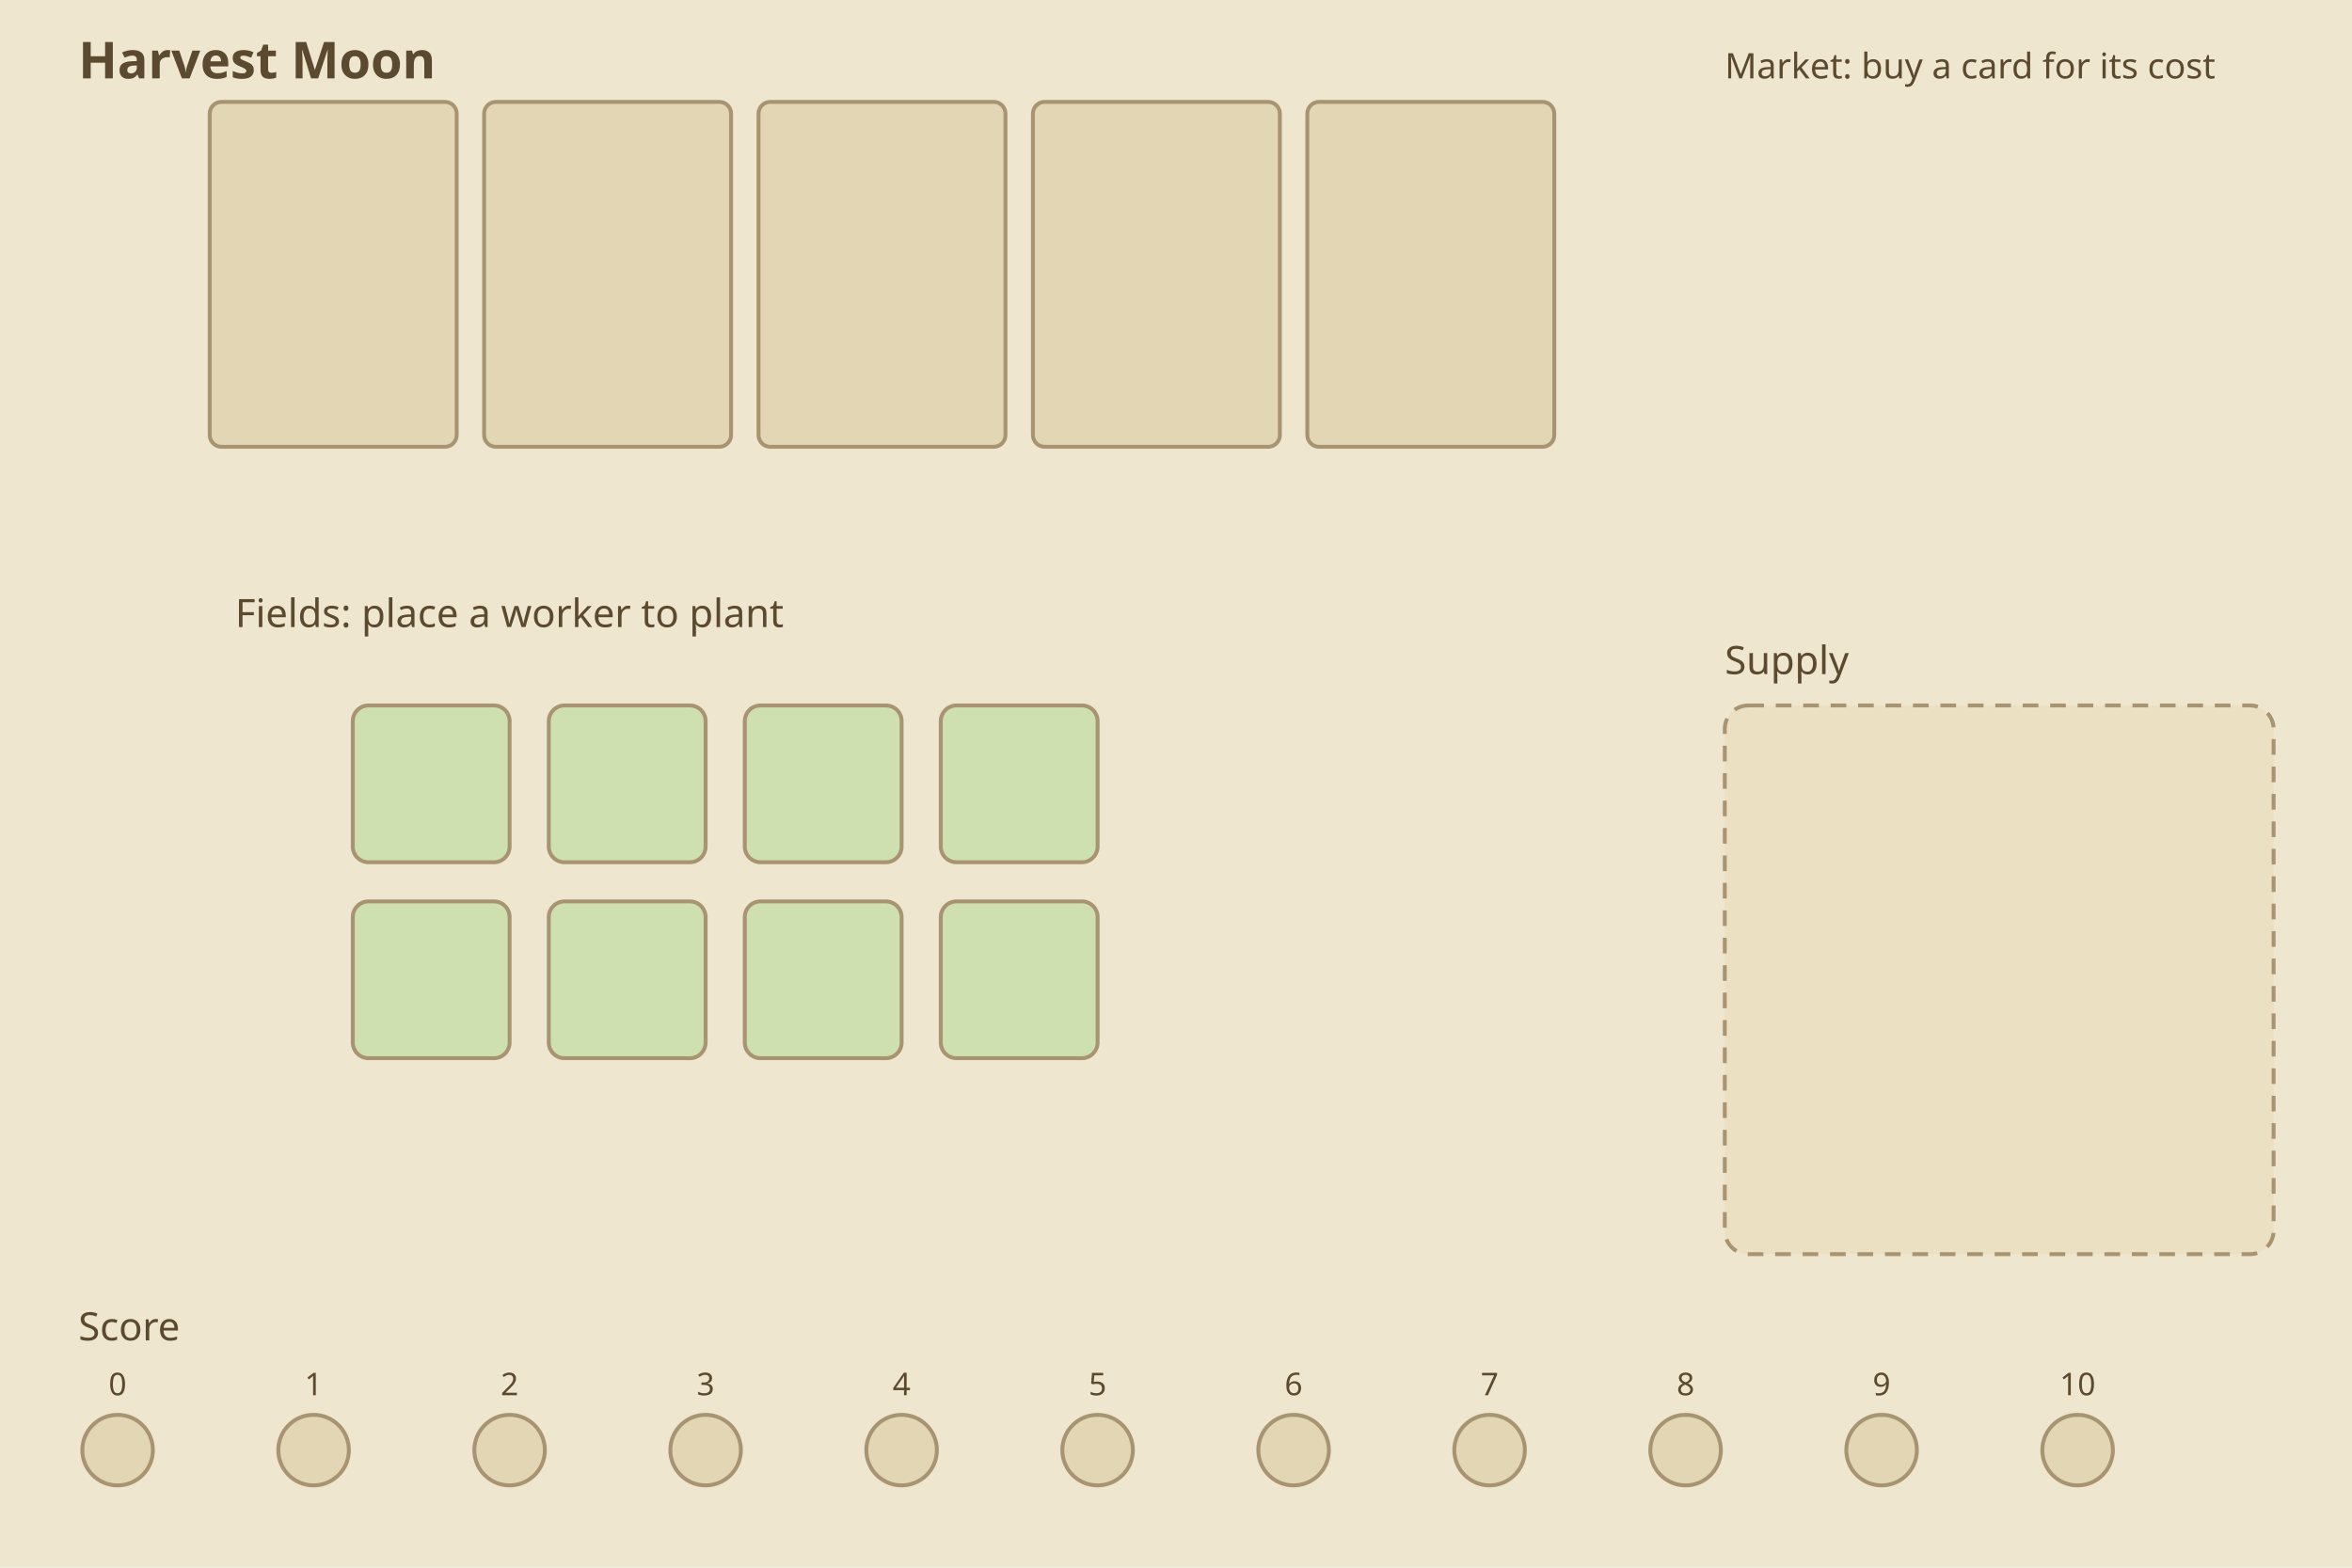
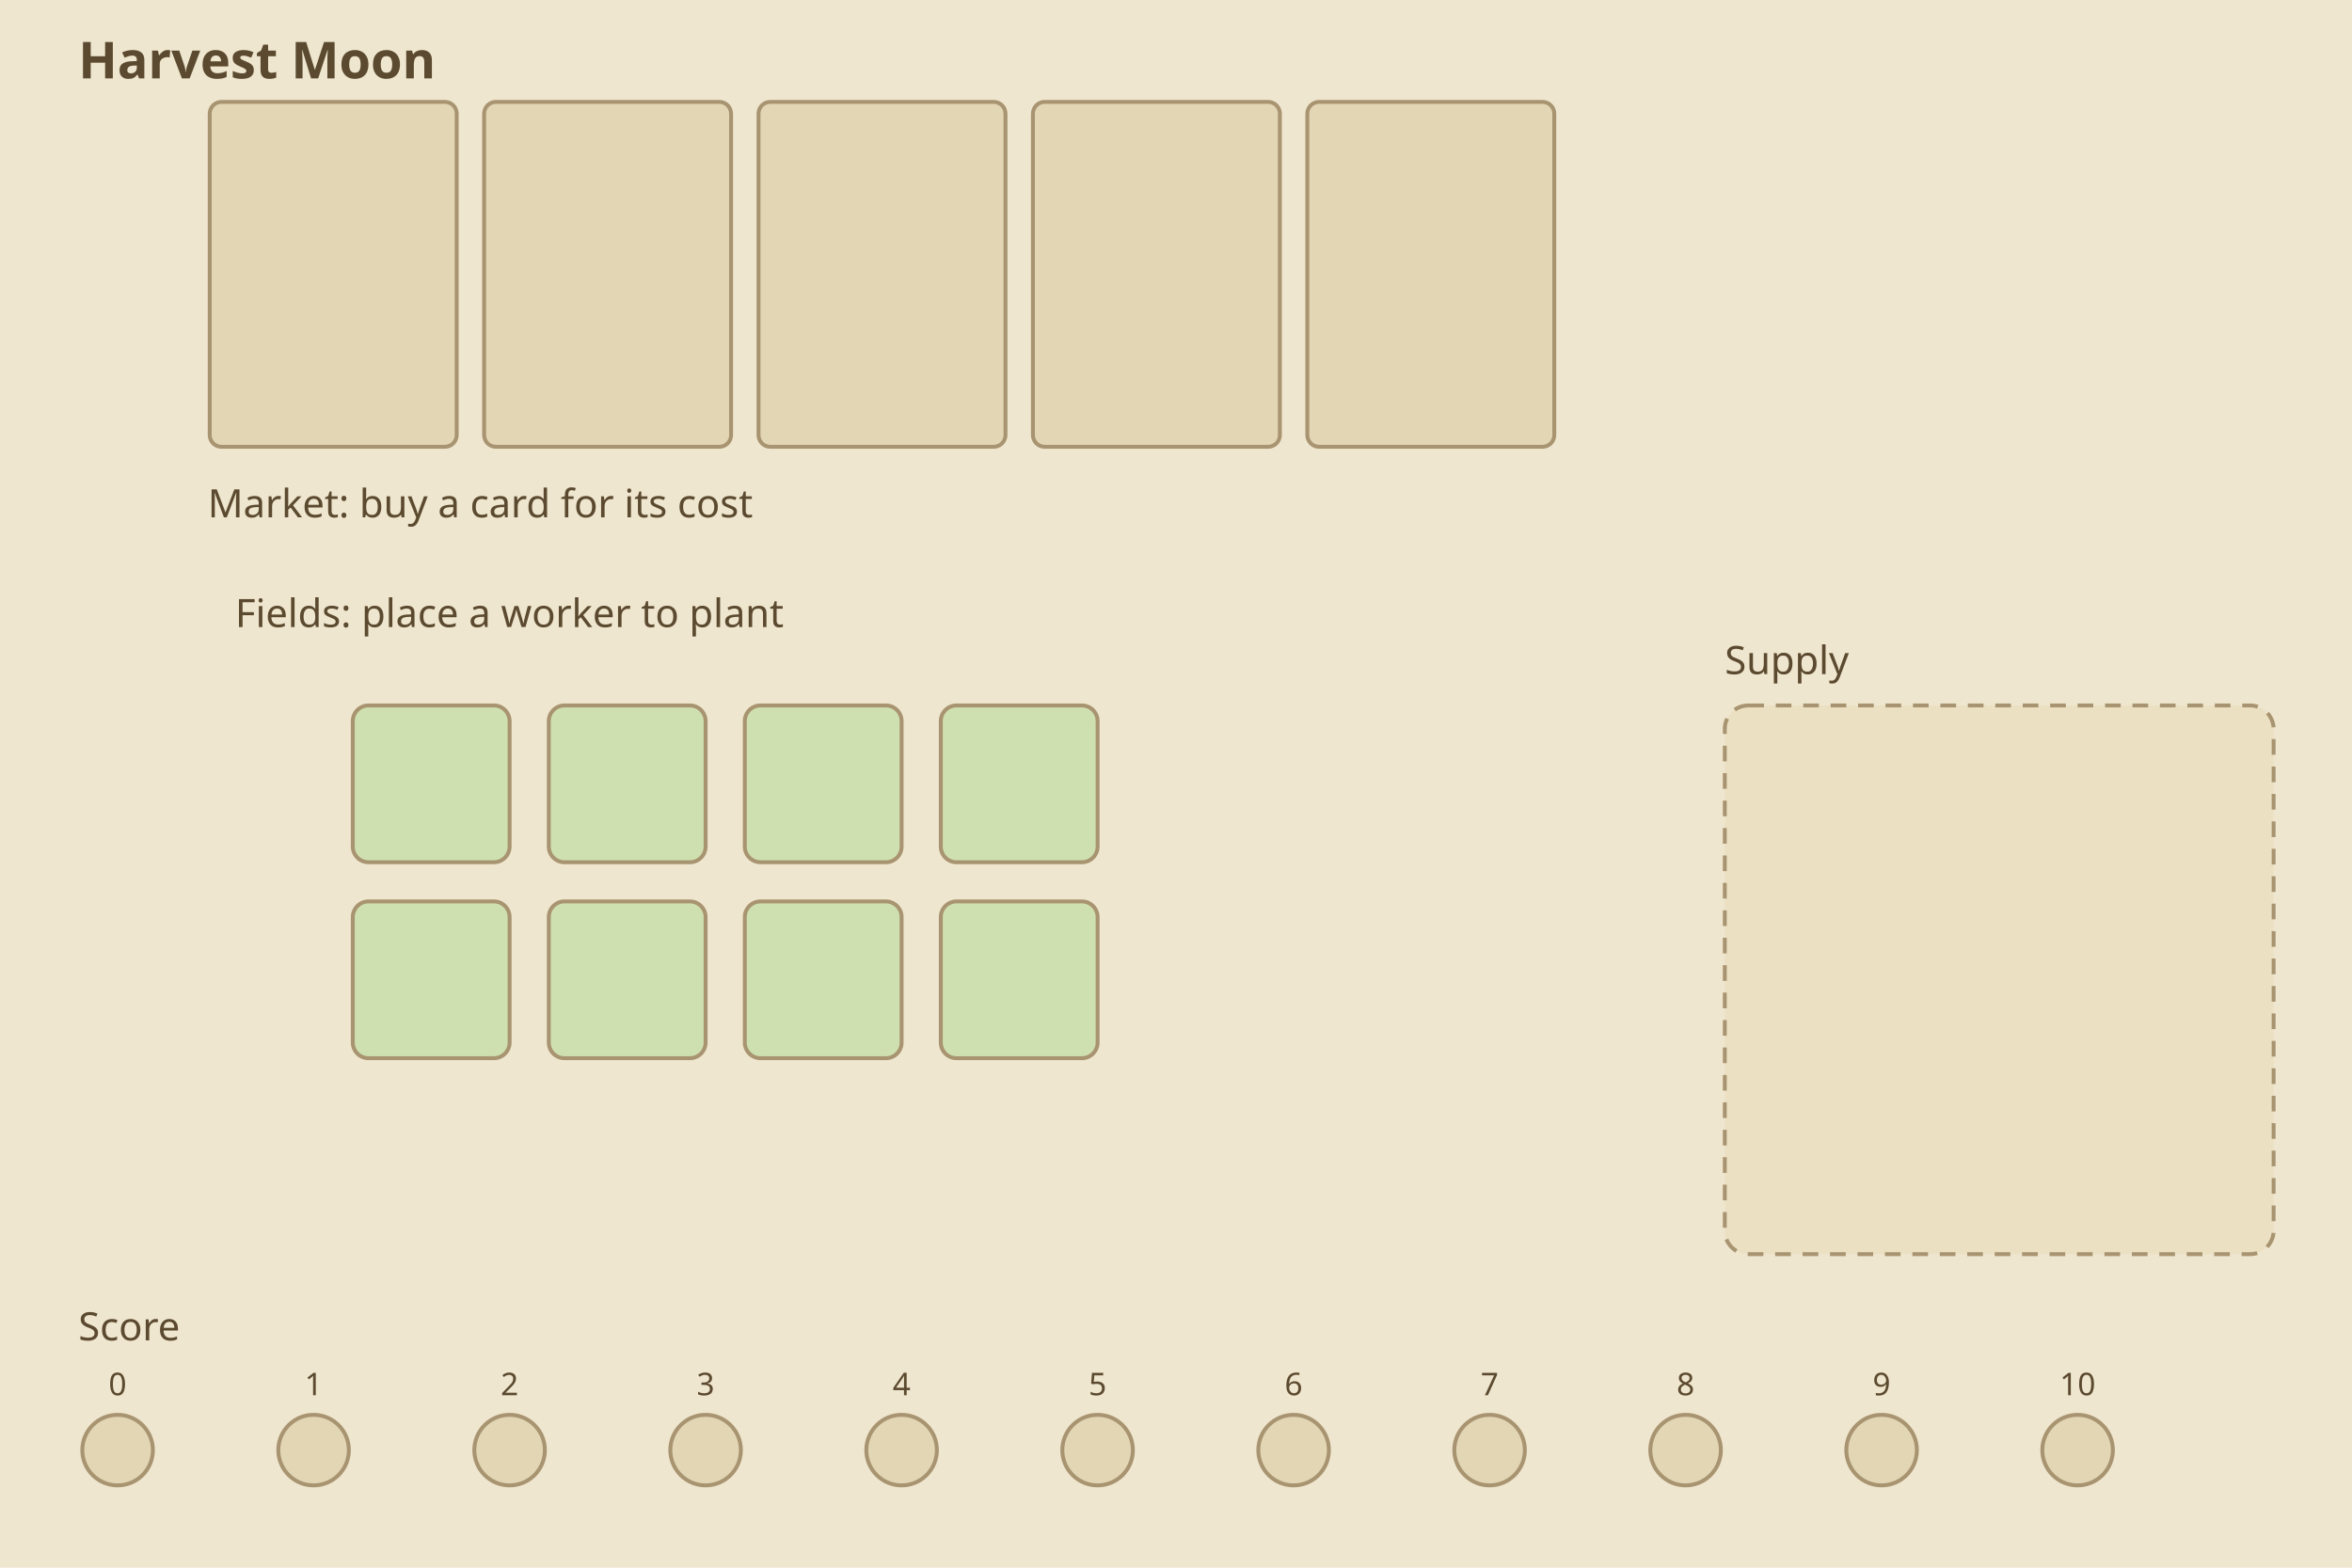
<svg xmlns="http://www.w3.org/2000/svg" viewBox="0 0 600 400" width="600mm" height="400mm">
  <rect width="600" height="400" fill="#efe6cf" />
  <g font-family="sans-serif" fill="#5b4a2f">
    <text x="20" y="20" font-size="13" font-weight="bold">Harvest Moon</text>
-     <text x="440" y="20" font-size="9">Market: buy a card for its cost</text>
+     <text x="53" y="132" font-size="10">Market: buy a card for its cost</text>
    <text x="60" y="160" font-size="10">Fields: place a worker to plant</text>
    <text x="440" y="172" font-size="10">Supply</text>
    <text x="20" y="342" font-size="10">Score</text>
  </g>
  <g fill="#e3d6b5" stroke="#a89470" stroke-width="1">
    <rect x="53.5" y="26" width="63" height="88" rx="3" />
    <rect x="123.5" y="26" width="63" height="88" rx="3" />
    <rect x="193.5" y="26" width="63" height="88" rx="3" />
    <rect x="263.5" y="26" width="63" height="88" rx="3" />
    <rect x="333.5" y="26" width="63" height="88" rx="3" />
    <rect x="90" y="180" width="40" height="40" rx="4" fill="#cfe0b0" />
    <rect x="140" y="180" width="40" height="40" rx="4" fill="#cfe0b0" />
    <rect x="190" y="180" width="40" height="40" rx="4" fill="#cfe0b0" />
    <rect x="240" y="180" width="40" height="40" rx="4" fill="#cfe0b0" />
    <rect x="90" y="230" width="40" height="40" rx="4" fill="#cfe0b0" />
    <rect x="140" y="230" width="40" height="40" rx="4" fill="#cfe0b0" />
    <rect x="190" y="230" width="40" height="40" rx="4" fill="#cfe0b0" />
    <rect x="240" y="230" width="40" height="40" rx="4" fill="#cfe0b0" />
    <rect x="440" y="180" width="140" height="140" rx="6" fill="#ece0c3" stroke-dasharray="4 3" />
  </g>
  <g font-family="sans-serif" font-size="8" text-anchor="middle" fill="#5b4a2f">
    <circle cx="30" cy="370" r="9" fill="#e3d6b5" stroke="#a89470" />
    <text x="30" y="356">0</text>
    <circle cx="80" cy="370" r="9" fill="#e3d6b5" stroke="#a89470" />
    <text x="80" y="356">1</text>
    <circle cx="130" cy="370" r="9" fill="#e3d6b5" stroke="#a89470" />
    <text x="130" y="356">2</text>
    <circle cx="180" cy="370" r="9" fill="#e3d6b5" stroke="#a89470" />
    <text x="180" y="356">3</text>
    <circle cx="230" cy="370" r="9" fill="#e3d6b5" stroke="#a89470" />
    <text x="230" y="356">4</text>
    <circle cx="280" cy="370" r="9" fill="#e3d6b5" stroke="#a89470" />
    <text x="280" y="356">5</text>
    <circle cx="330" cy="370" r="9" fill="#e3d6b5" stroke="#a89470" />
    <text x="330" y="356">6</text>
    <circle cx="380" cy="370" r="9" fill="#e3d6b5" stroke="#a89470" />
    <text x="380" y="356">7</text>
    <circle cx="430" cy="370" r="9" fill="#e3d6b5" stroke="#a89470" />
    <text x="430" y="356">8</text>
    <circle cx="480" cy="370" r="9" fill="#e3d6b5" stroke="#a89470" />
    <text x="480" y="356">9</text>
    <circle cx="530" cy="370" r="9" fill="#e3d6b5" stroke="#a89470" />
    <text x="530" y="356">10</text>
  </g>
</svg>
